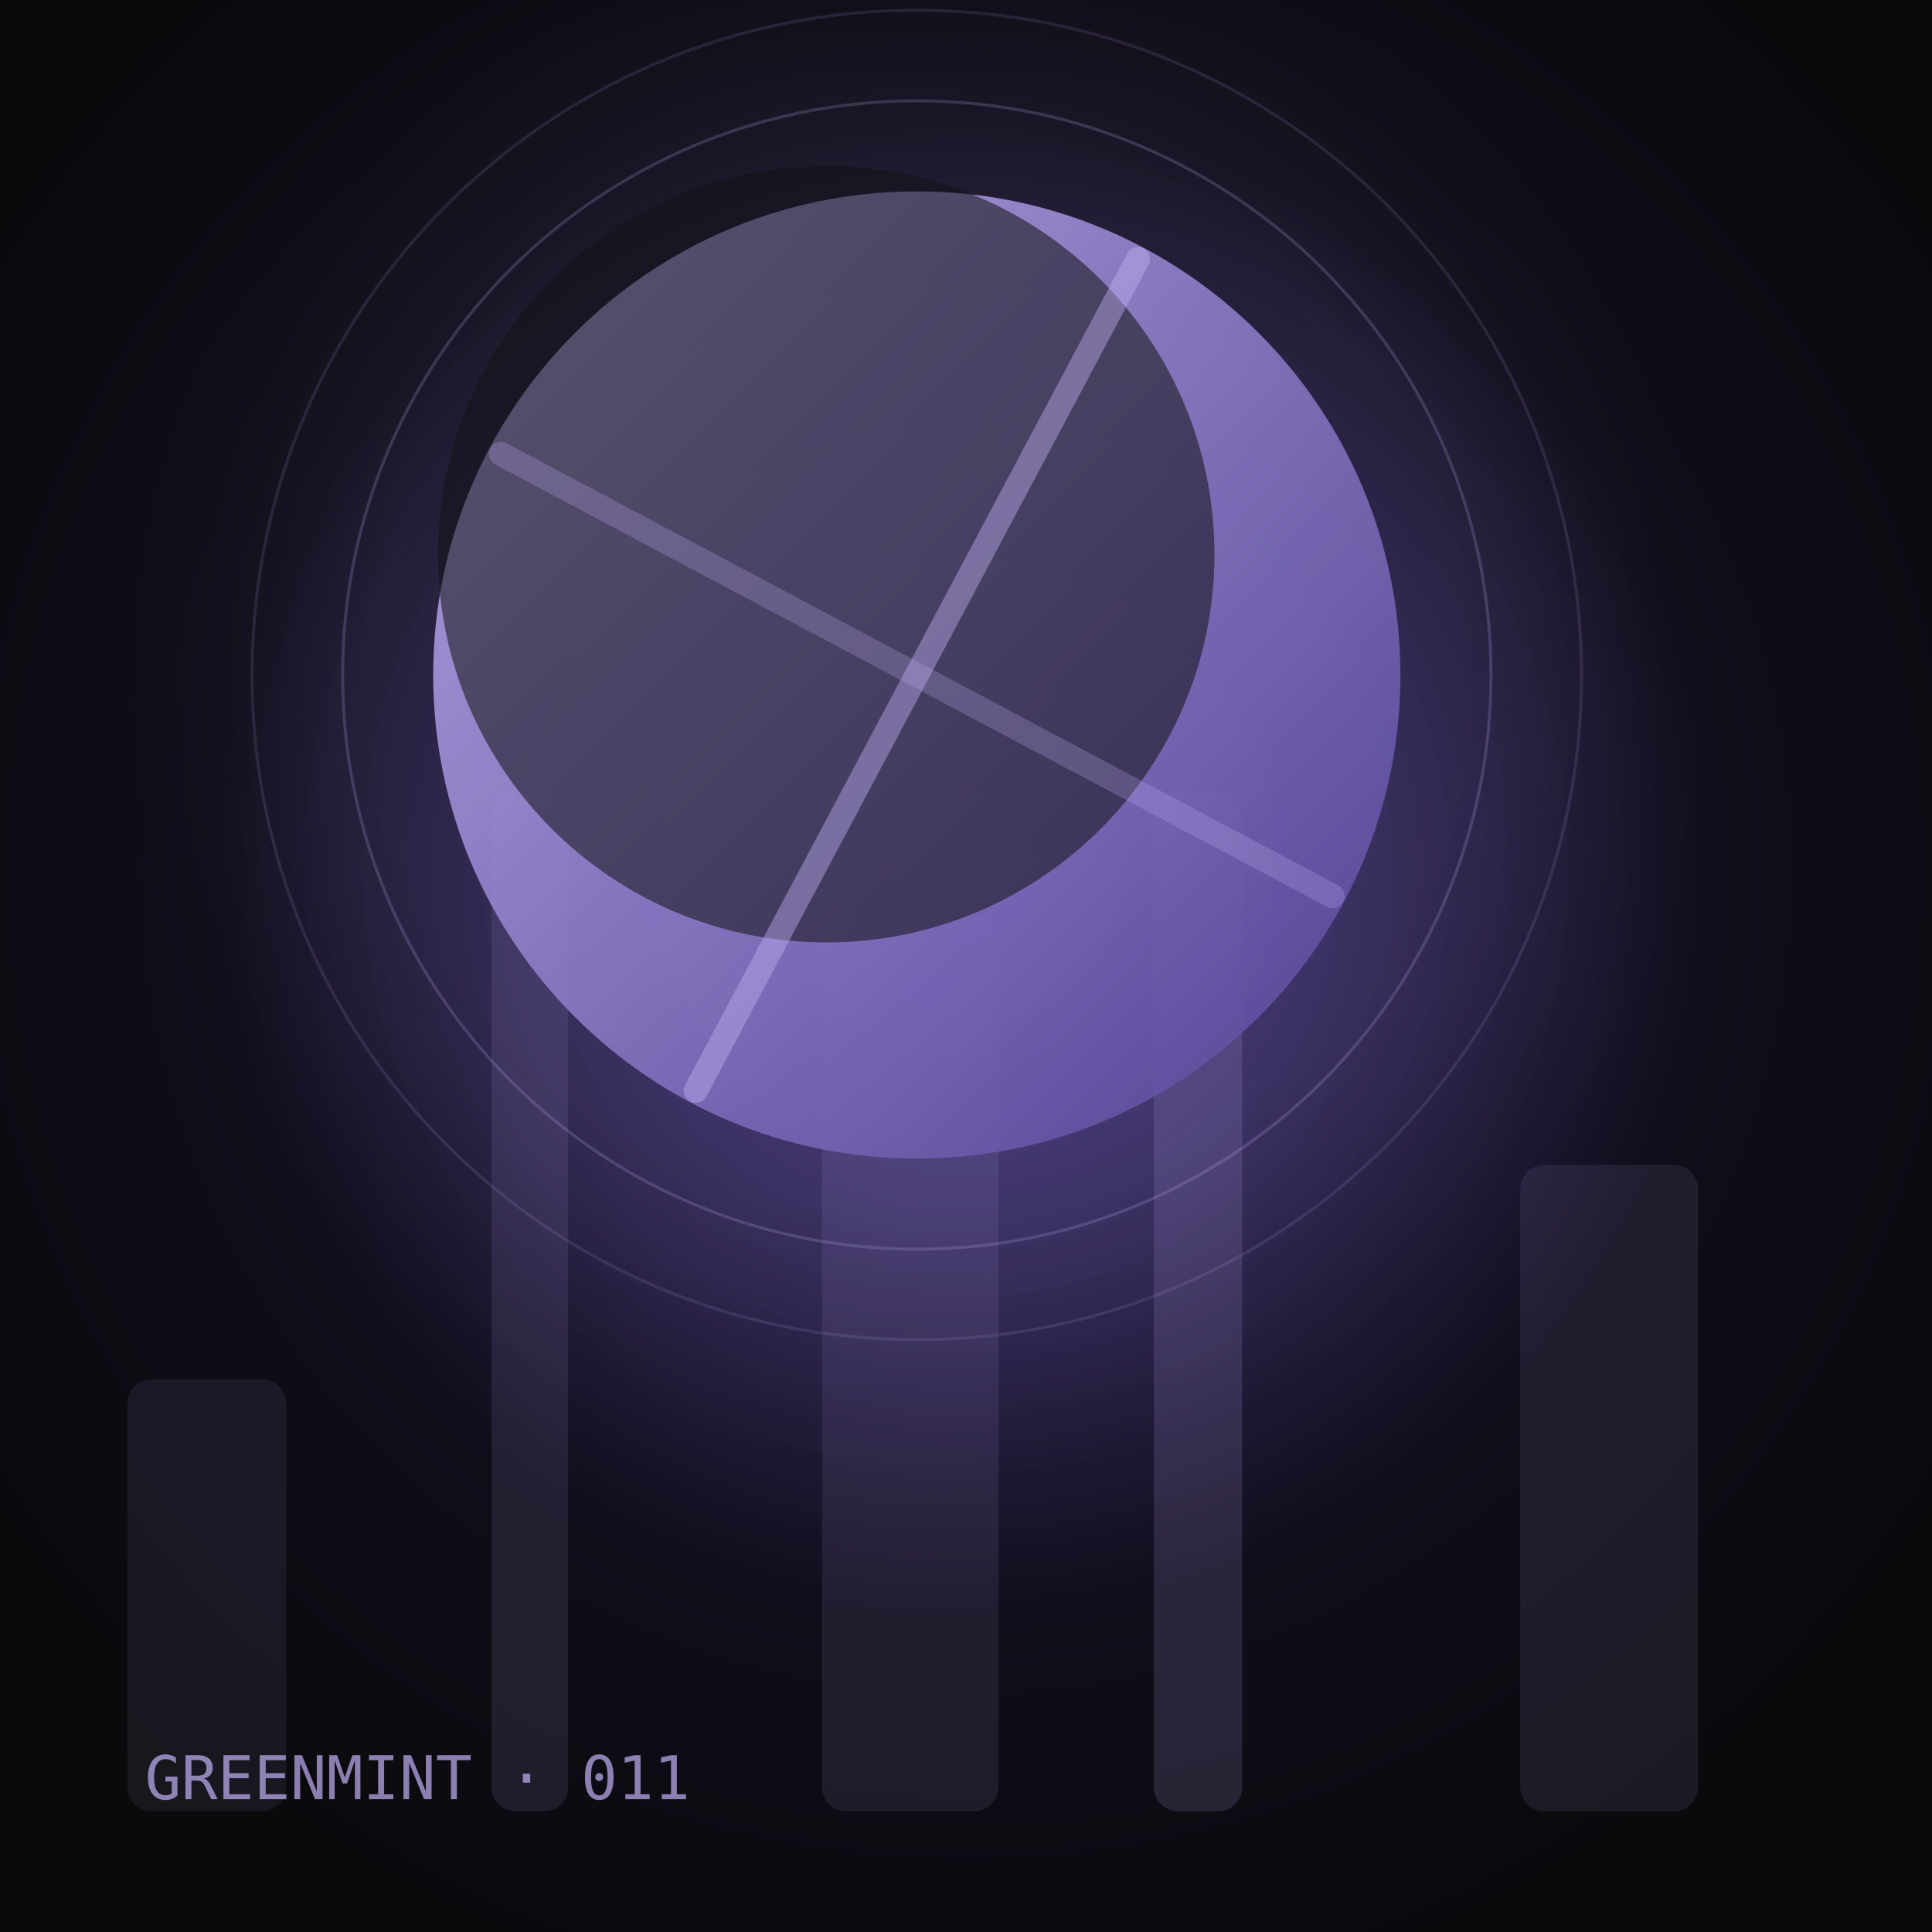
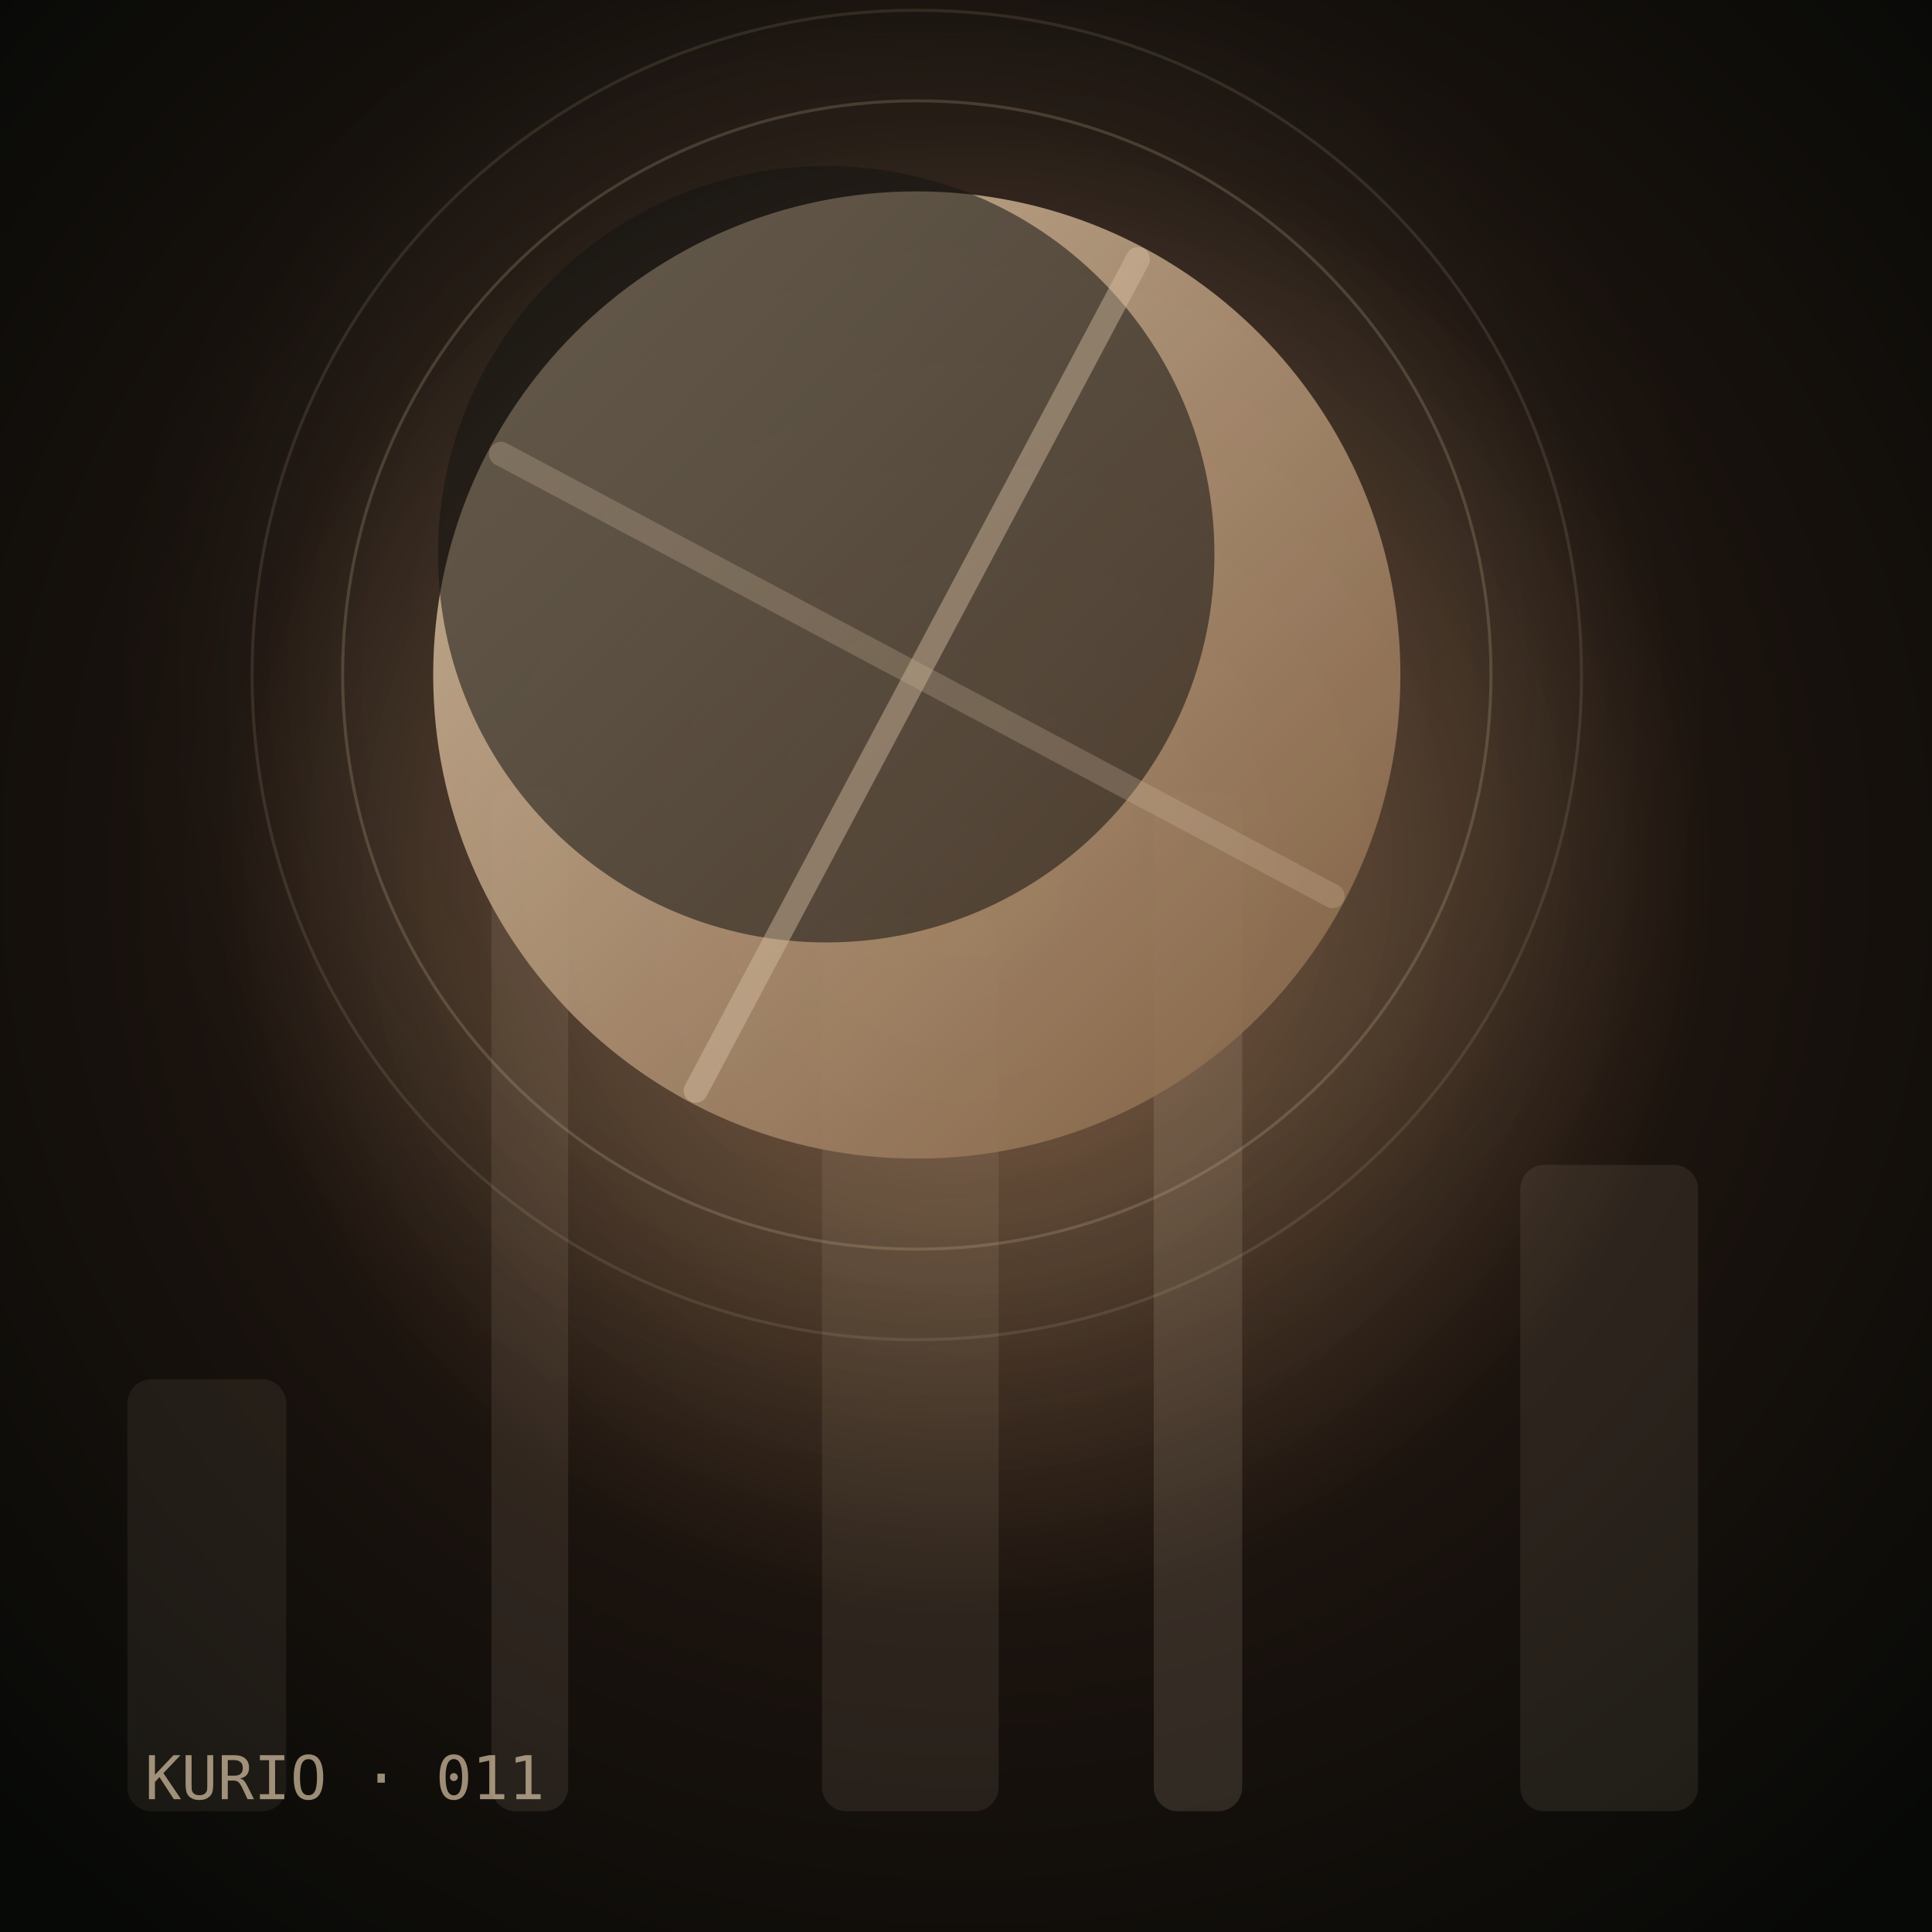
<svg xmlns="http://www.w3.org/2000/svg" viewBox="0 0 640 640" width="640" height="640" role="img" aria-label="Arte generativa 11">
  <defs>
    <radialGradient id="g11" cx="50%" cy="45%" r="70%">
-       <stop offset="0%" stop-color="#4b3a8f" stop-opacity="0.95" />
-       <stop offset="55%" stop-color="#100d1a" stop-opacity="1" />
+       <stop offset="0%" stop-color="#7c5a3c" stop-opacity="0.95" />
+       <stop offset="55%" stop-color="#1b130e" stop-opacity="1" />
      <stop offset="100%" stop-color="#070907" />
    </radialGradient>
    <linearGradient id="l11" x1="0" y1="0" x2="1" y2="1">
-       <stop offset="0%" stop-color="#c3b1f5" />
-       <stop offset="100%" stop-color="#4b3a8f" />
+       <stop offset="0%" stop-color="#d9c3a5" />
+       <stop offset="100%" stop-color="#7c5a3c" />
    </linearGradient>
    <filter id="blur11">
      <feGaussianBlur stdDeviation="26" />
    </filter>
  </defs>
  <rect width="640" height="640" fill="url(#g11)" />
-   <rect x="42.2" y="456.9" width="52.6" height="143.1" rx="8" fill="#c3b1f5" opacity="0.08" />
-   <rect x="162.8" y="260.8" width="25.4" height="339.2" rx="8" fill="#c3b1f5" opacity="0.11" />
-   <rect x="272.3" y="303.5" width="58.5" height="296.5" rx="8" fill="#c3b1f5" opacity="0.10" />
-   <rect x="382.2" y="262.4" width="29.3" height="337.6" rx="8" fill="#c3b1f5" opacity="0.15" />
-   <rect x="503.6" y="385.9" width="58.9" height="214.1" rx="8" fill="#c3b1f5" opacity="0.10" />
-   <g opacity="0.5" stroke="#c3b1f5" stroke-width="1" fill="none">
+   <rect x="42.2" y="456.9" width="52.6" height="143.1" rx="8" fill="#d9c3a5" opacity="0.08" />
+   <rect x="162.8" y="260.8" width="25.4" height="339.2" rx="8" fill="#d9c3a5" opacity="0.11" />
+   <rect x="272.3" y="303.5" width="58.5" height="296.5" rx="8" fill="#d9c3a5" opacity="0.10" />
+   <rect x="382.2" y="262.4" width="29.3" height="337.6" rx="8" fill="#d9c3a5" opacity="0.15" />
+   <rect x="503.6" y="385.9" width="58.9" height="214.1" rx="8" fill="#d9c3a5" opacity="0.10" />
+   <g opacity="0.5" stroke="#d9c3a5" stroke-width="1" fill="none">
    <circle cx="303.7" cy="223.6" r="220.2" opacity="0.25" />
    <circle cx="303.7" cy="223.6" r="190.2" opacity="0.4" />
  </g>
  <circle cx="303.7" cy="223.6" r="160.2" fill="url(#l11)" opacity="0.9" />
  <circle cx="273.7" cy="183.6" r="128.6" fill="#070907" opacity="0.55" />
  <g transform="rotate(298 303.7 223.6)" opacity="0.85">
-     <rect x="143.7" y="219.6" width="320" height="8" rx="4" fill="#c3b1f5" opacity="0.5" />
-     <rect x="299.7" y="63.6" width="8" height="320" rx="4" fill="#c3b1f5" opacity="0.3" />
+     <rect x="143.7" y="219.6" width="320" height="8" rx="4" fill="#d9c3a5" opacity="0.5" />
+     <rect x="299.7" y="63.6" width="8" height="320" rx="4" fill="#d9c3a5" opacity="0.3" />
  </g>
-   <circle cx="303.7" cy="223.6" r="220" fill="#c3b1f5" opacity="0.06" filter="url(#blur11)" />
-   <text x="48" y="596" font-family="monospace" font-size="20" fill="#c3b1f5" opacity="0.7">GREENMINT · 011</text>
+   <circle cx="303.7" cy="223.6" r="220" fill="#d9c3a5" opacity="0.06" filter="url(#blur11)" />
+   <text x="48" y="596" font-family="monospace" font-size="20" fill="#d9c3a5" opacity="0.7">KURIO · 011</text>
</svg>
